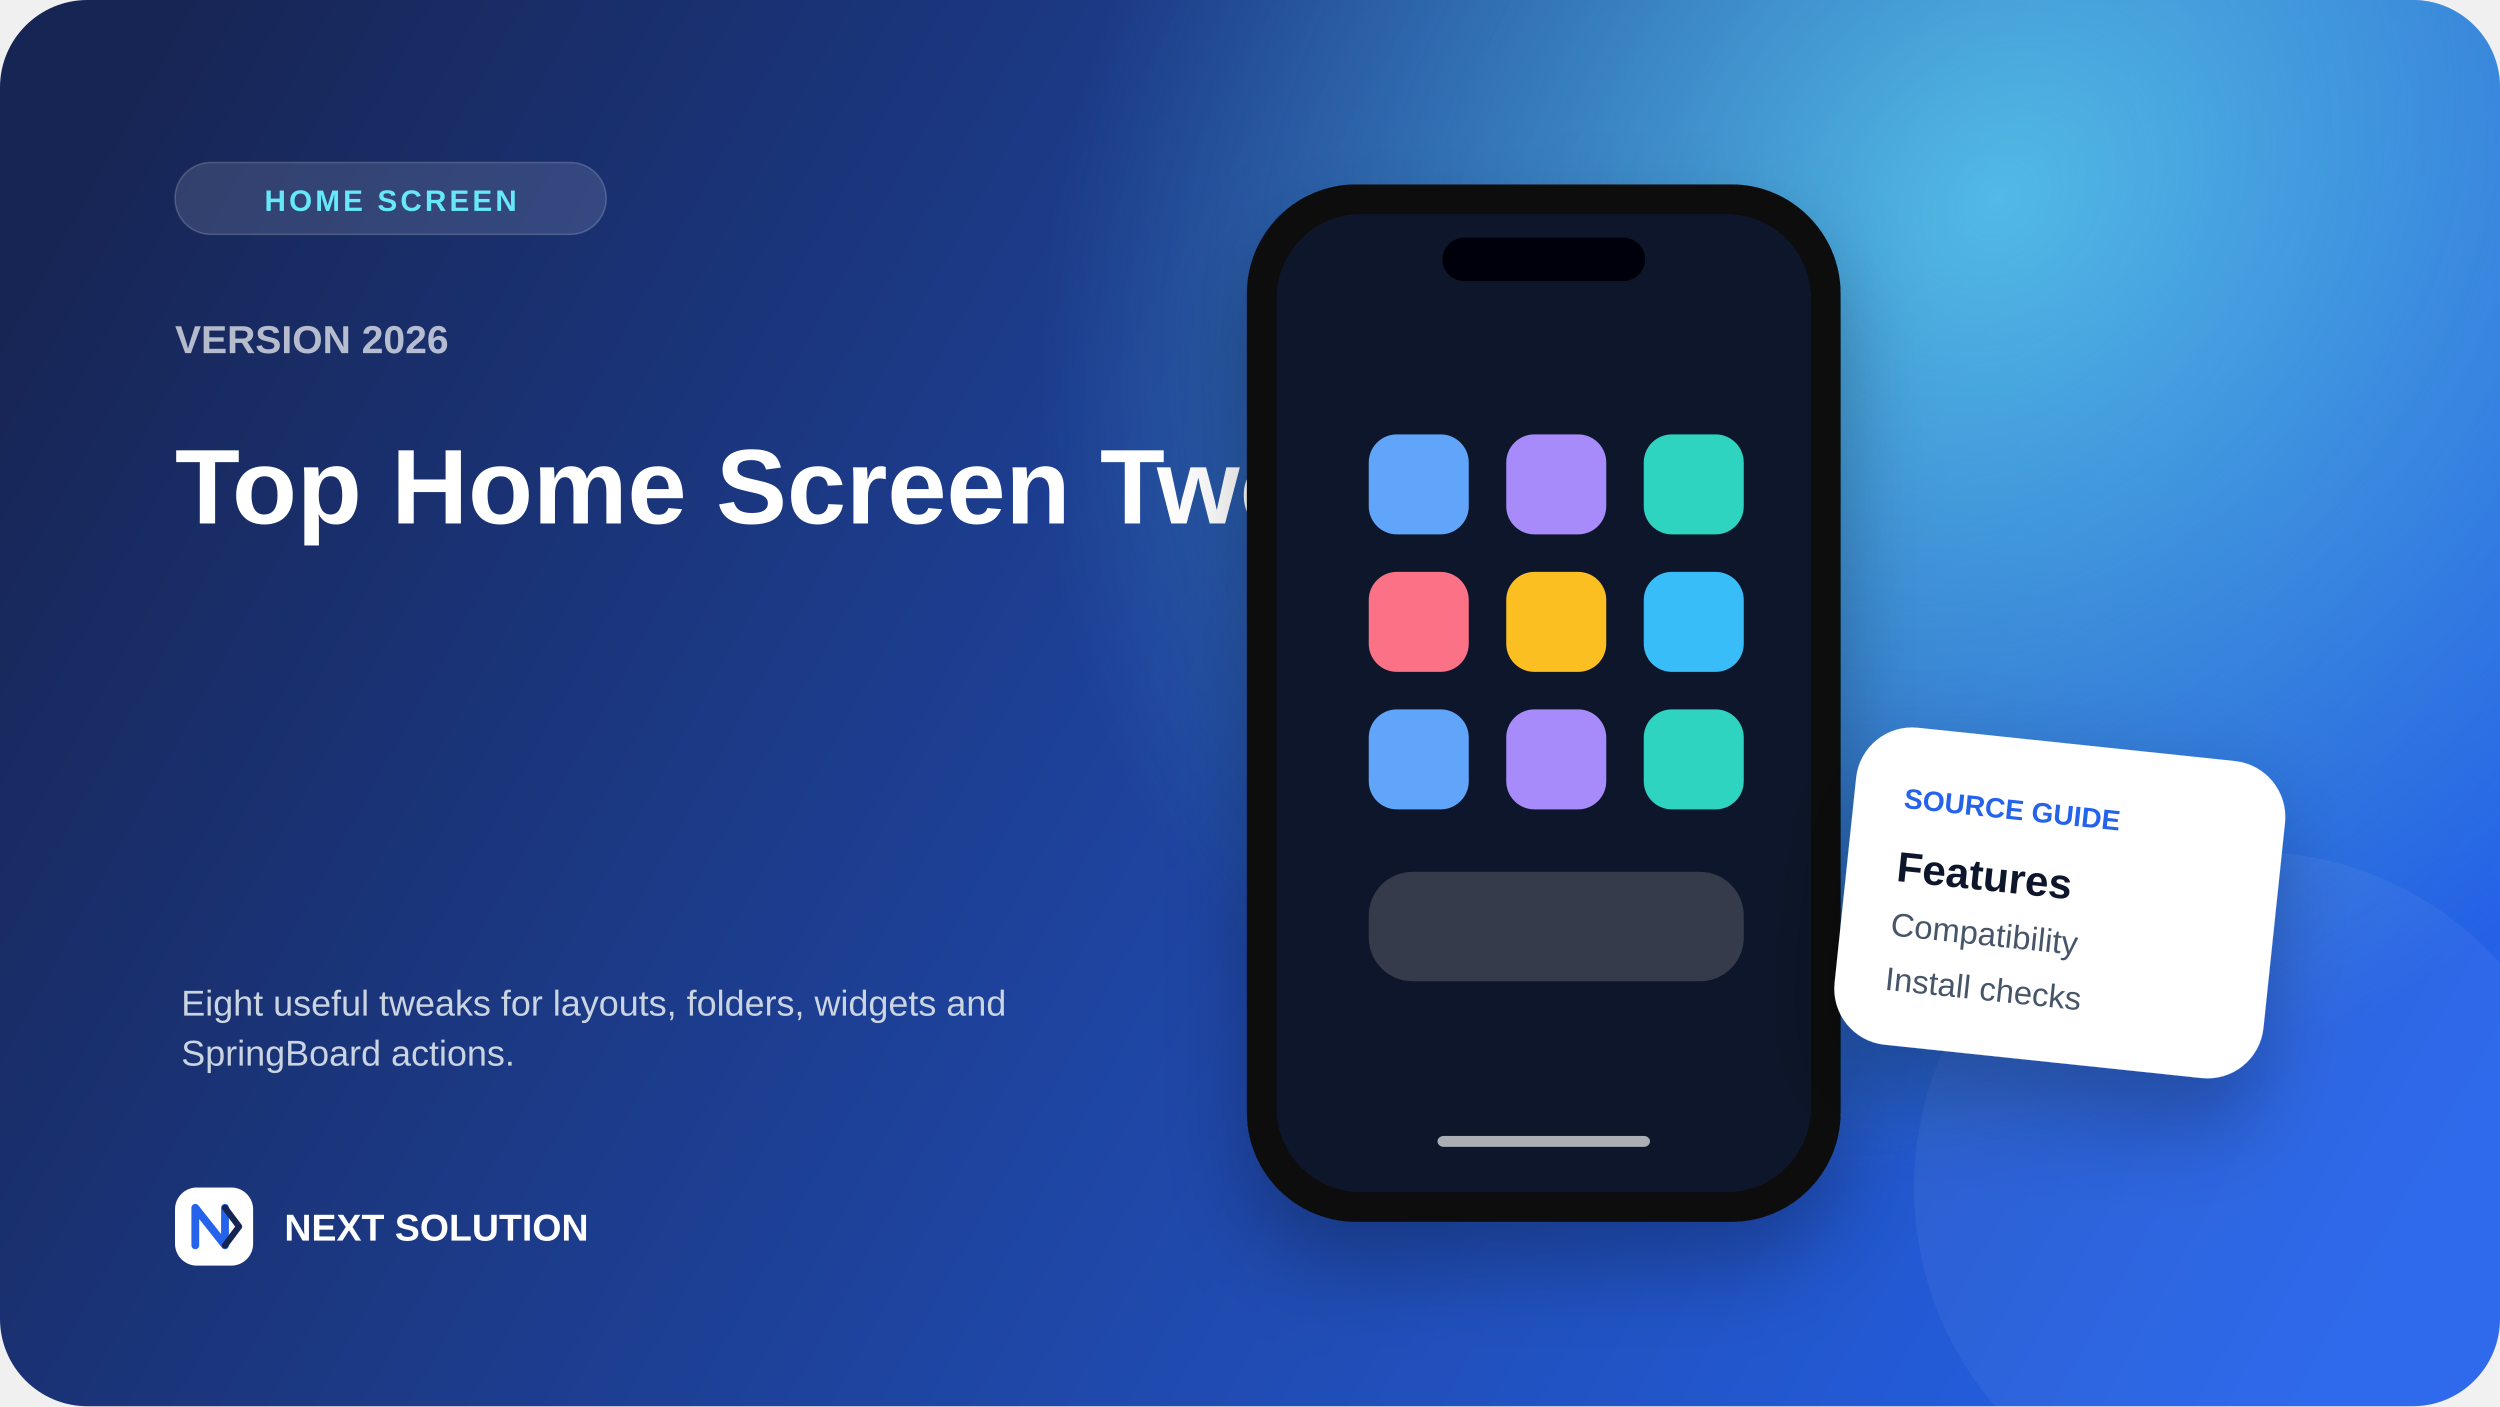
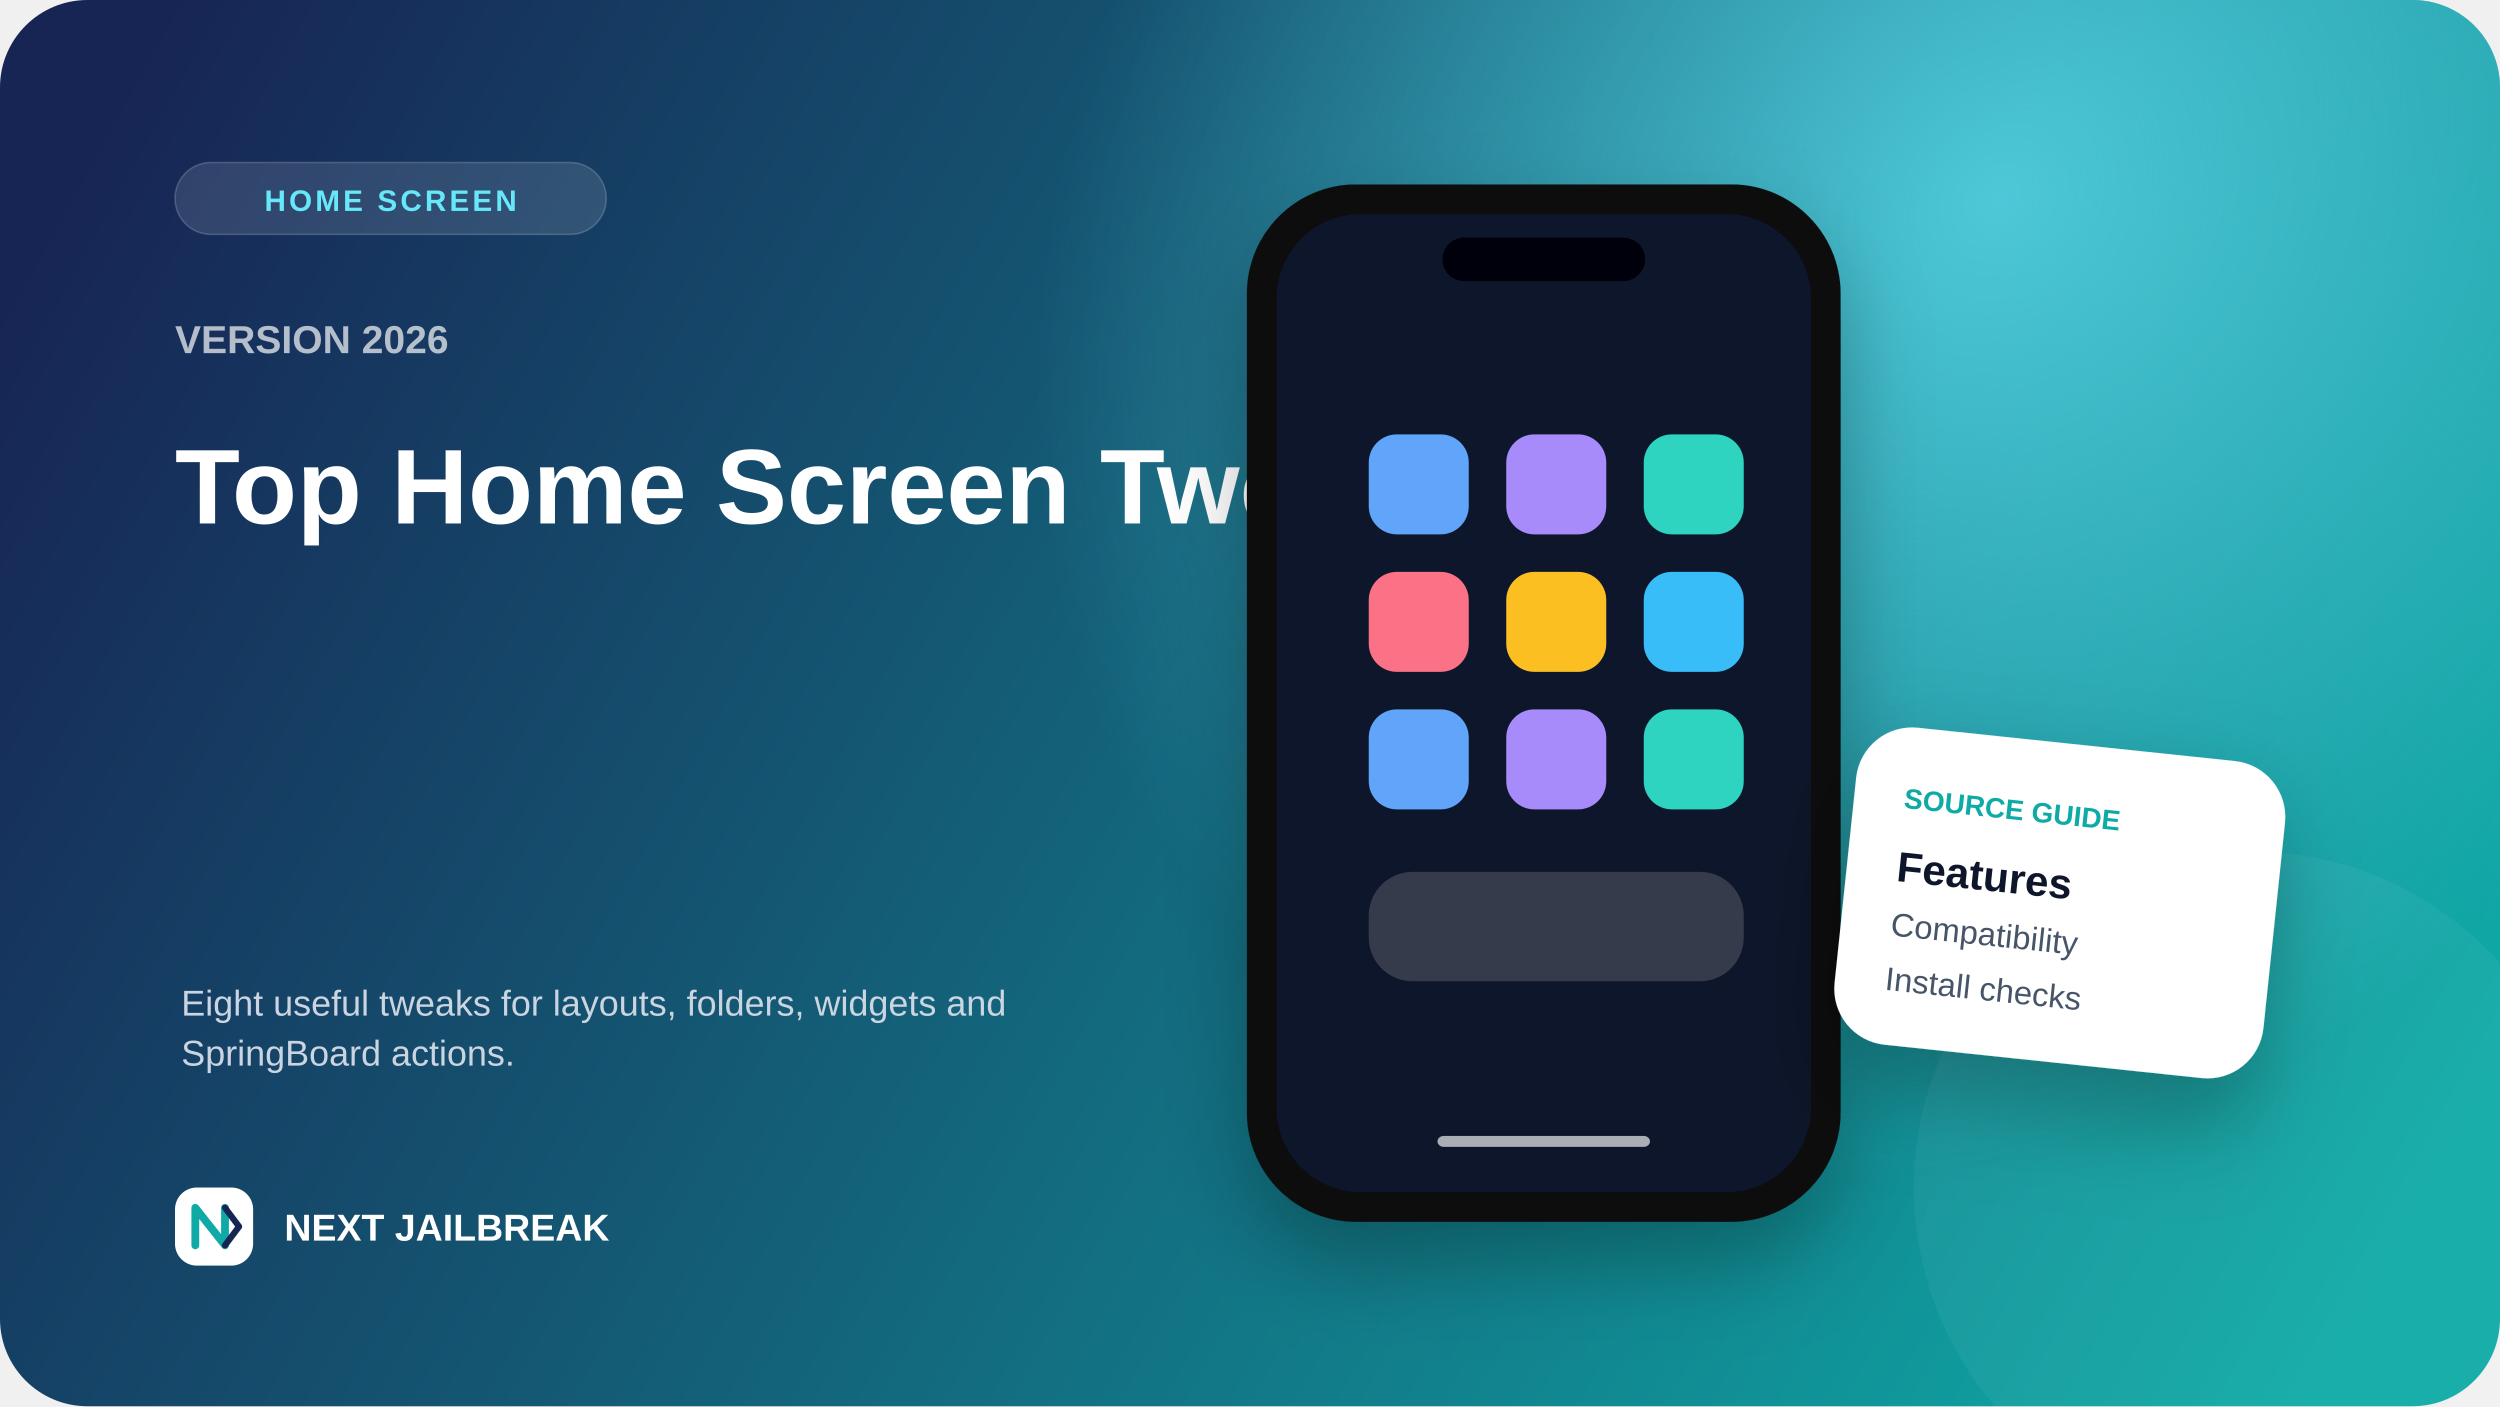
<svg xmlns="http://www.w3.org/2000/svg" viewBox="0 0 1600 900" role="img" aria-labelledby="title desc">
  <defs>
    <linearGradient id="background" x1="80" y1="55" x2="1510" y2="845" gradientUnits="userSpaceOnUse">
      <stop stop-color="#172554" />
-       <stop offset="1" stop-color="#2563EB" />
+       <stop offset="1" stop-color="#0faaa6" />
    </linearGradient>
    <radialGradient id="glow" cx="0" cy="0" r="1" gradientTransform="translate(1280 130) rotate(132) scale(680 560)" gradientUnits="userSpaceOnUse">
      <stop stop-color="#67E8F9" stop-opacity=".7" />
      <stop offset="1" stop-color="#67E8F9" stop-opacity="0" />
    </radialGradient>
    <filter id="shadow" x="-20%" y="-20%" width="140%" height="150%">
      <feDropShadow dx="0" dy="28" stdDeviation="28" flood-color="#000000" flood-opacity=".28" />
    </filter>
  </defs>
  <rect width="1600" height="900" rx="56" fill="url(#background)" />
  <rect width="1600" height="900" rx="56" fill="url(#glow)" />
  <circle cx="1440" cy="760" r="215" fill="#FFFFFF" fill-opacity=".05" />
  <g>
    <rect x="112" y="104" width="276" height="46" rx="23" fill="#FFFFFF" fill-opacity=".12" stroke="#FFFFFF" stroke-opacity=".18" />
    <text x="250" y="135" text-anchor="middle" fill="#67E8F9" font-family="Arial, sans-serif" font-size="19" font-weight="800" letter-spacing="2">HOME SCREEN</text>
    <text x="112" y="226" fill="#FFFFFF" fill-opacity=".68" font-family="Arial, sans-serif" font-size="25" font-weight="700">VERSION 2026</text>
    <text x="112" y="335" fill="#FFFFFF" font-family="Arial, sans-serif" font-size="68" font-weight="800">Top Home Screen Tweaks</text>
    <text x="116" y="650" fill="#CBD5E1" font-family="Arial, sans-serif" font-size="23">Eight useful tweaks for layouts, folders, widgets and</text>
    <text x="116" y="682" fill="#CBD5E1" font-family="Arial, sans-serif" font-size="23">SpringBoard actions.</text>
    <g transform="translate(112 760)">
      <rect width="50" height="50" rx="14" fill="#FFFFFF" />
-       <path d="M13 37V13l19 24V13" fill="none" stroke="#2563EB" stroke-width="5" stroke-linecap="round" stroke-linejoin="round" />
+       <path d="M13 37V13l19 24V13" fill="none" stroke="#0faaa6" stroke-width="5" stroke-linecap="round" stroke-linejoin="round" />
      <path d="m32 13 9 12-9 12" fill="none" stroke="#172554" stroke-width="4" stroke-linecap="round" stroke-linejoin="round" />
-       <text x="70" y="34" fill="#FFFFFF" font-family="Arial, sans-serif" font-size="24" font-weight="800">NEXT SOLUTION</text>
+       <text x="70" y="34" fill="#FFFFFF" font-family="Arial, sans-serif" font-size="24" font-weight="800">NEXT JAILBREAK</text>
    </g>
  </g>
  <g filter="url(#shadow)">
    <rect x="798" y="118" width="380" height="664" rx="70" fill="#070A10" />
    <rect x="817" y="137" width="342" height="626" rx="54" fill="#0F172A" />
    <rect x="923" y="152" width="130" height="28" rx="14" fill="#04060A" />
    <rect x="876" y="278" width="64" height="64" rx="18" fill="#60A5FA" />
    <rect x="964" y="278" width="64" height="64" rx="18" fill="#A78BFA" />
    <rect x="1052" y="278" width="64" height="64" rx="18" fill="#2DD4BF" />
    <rect x="876" y="366" width="64" height="64" rx="18" fill="#FB7185" />
    <rect x="964" y="366" width="64" height="64" rx="18" fill="#FBBF24" />
    <rect x="1052" y="366" width="64" height="64" rx="18" fill="#38BDF8" />
    <rect x="876" y="454" width="64" height="64" rx="18" fill="#60A5FA" />
    <rect x="964" y="454" width="64" height="64" rx="18" fill="#A78BFA" />
    <rect x="1052" y="454" width="64" height="64" rx="18" fill="#2DD4BF" />
    <rect x="876" y="558" width="240" height="70" rx="28" fill="#FFFFFF" fill-opacity=".16" />
    <rect x="920" y="727" width="136" height="7" rx="4" fill="#FFFFFF" fill-opacity=".65" />
  </g>
  <g filter="url(#shadow)" transform="rotate(6 1310 580)">
    <rect x="1180" y="475" width="276" height="204" rx="36" fill="#FFFFFF" />
-     <text x="1212" y="527" fill="#2563EB" font-family="Arial, sans-serif" font-size="18" font-weight="800">SOURCE GUIDE</text>
+     <text x="1212" y="527" fill="#0faaa6" font-family="Arial, sans-serif" font-size="18" font-weight="800">SOURCE GUIDE</text>
    <text x="1212" y="574" fill="#0F172A" font-family="Arial, sans-serif" font-size="27" font-weight="800">Features</text>
    <text x="1212" y="609" fill="#475569" font-family="Arial, sans-serif" font-size="21">Compatibility</text>
    <text x="1212" y="644" fill="#475569" font-family="Arial, sans-serif" font-size="21">Install checks</text>
  </g>
</svg>
